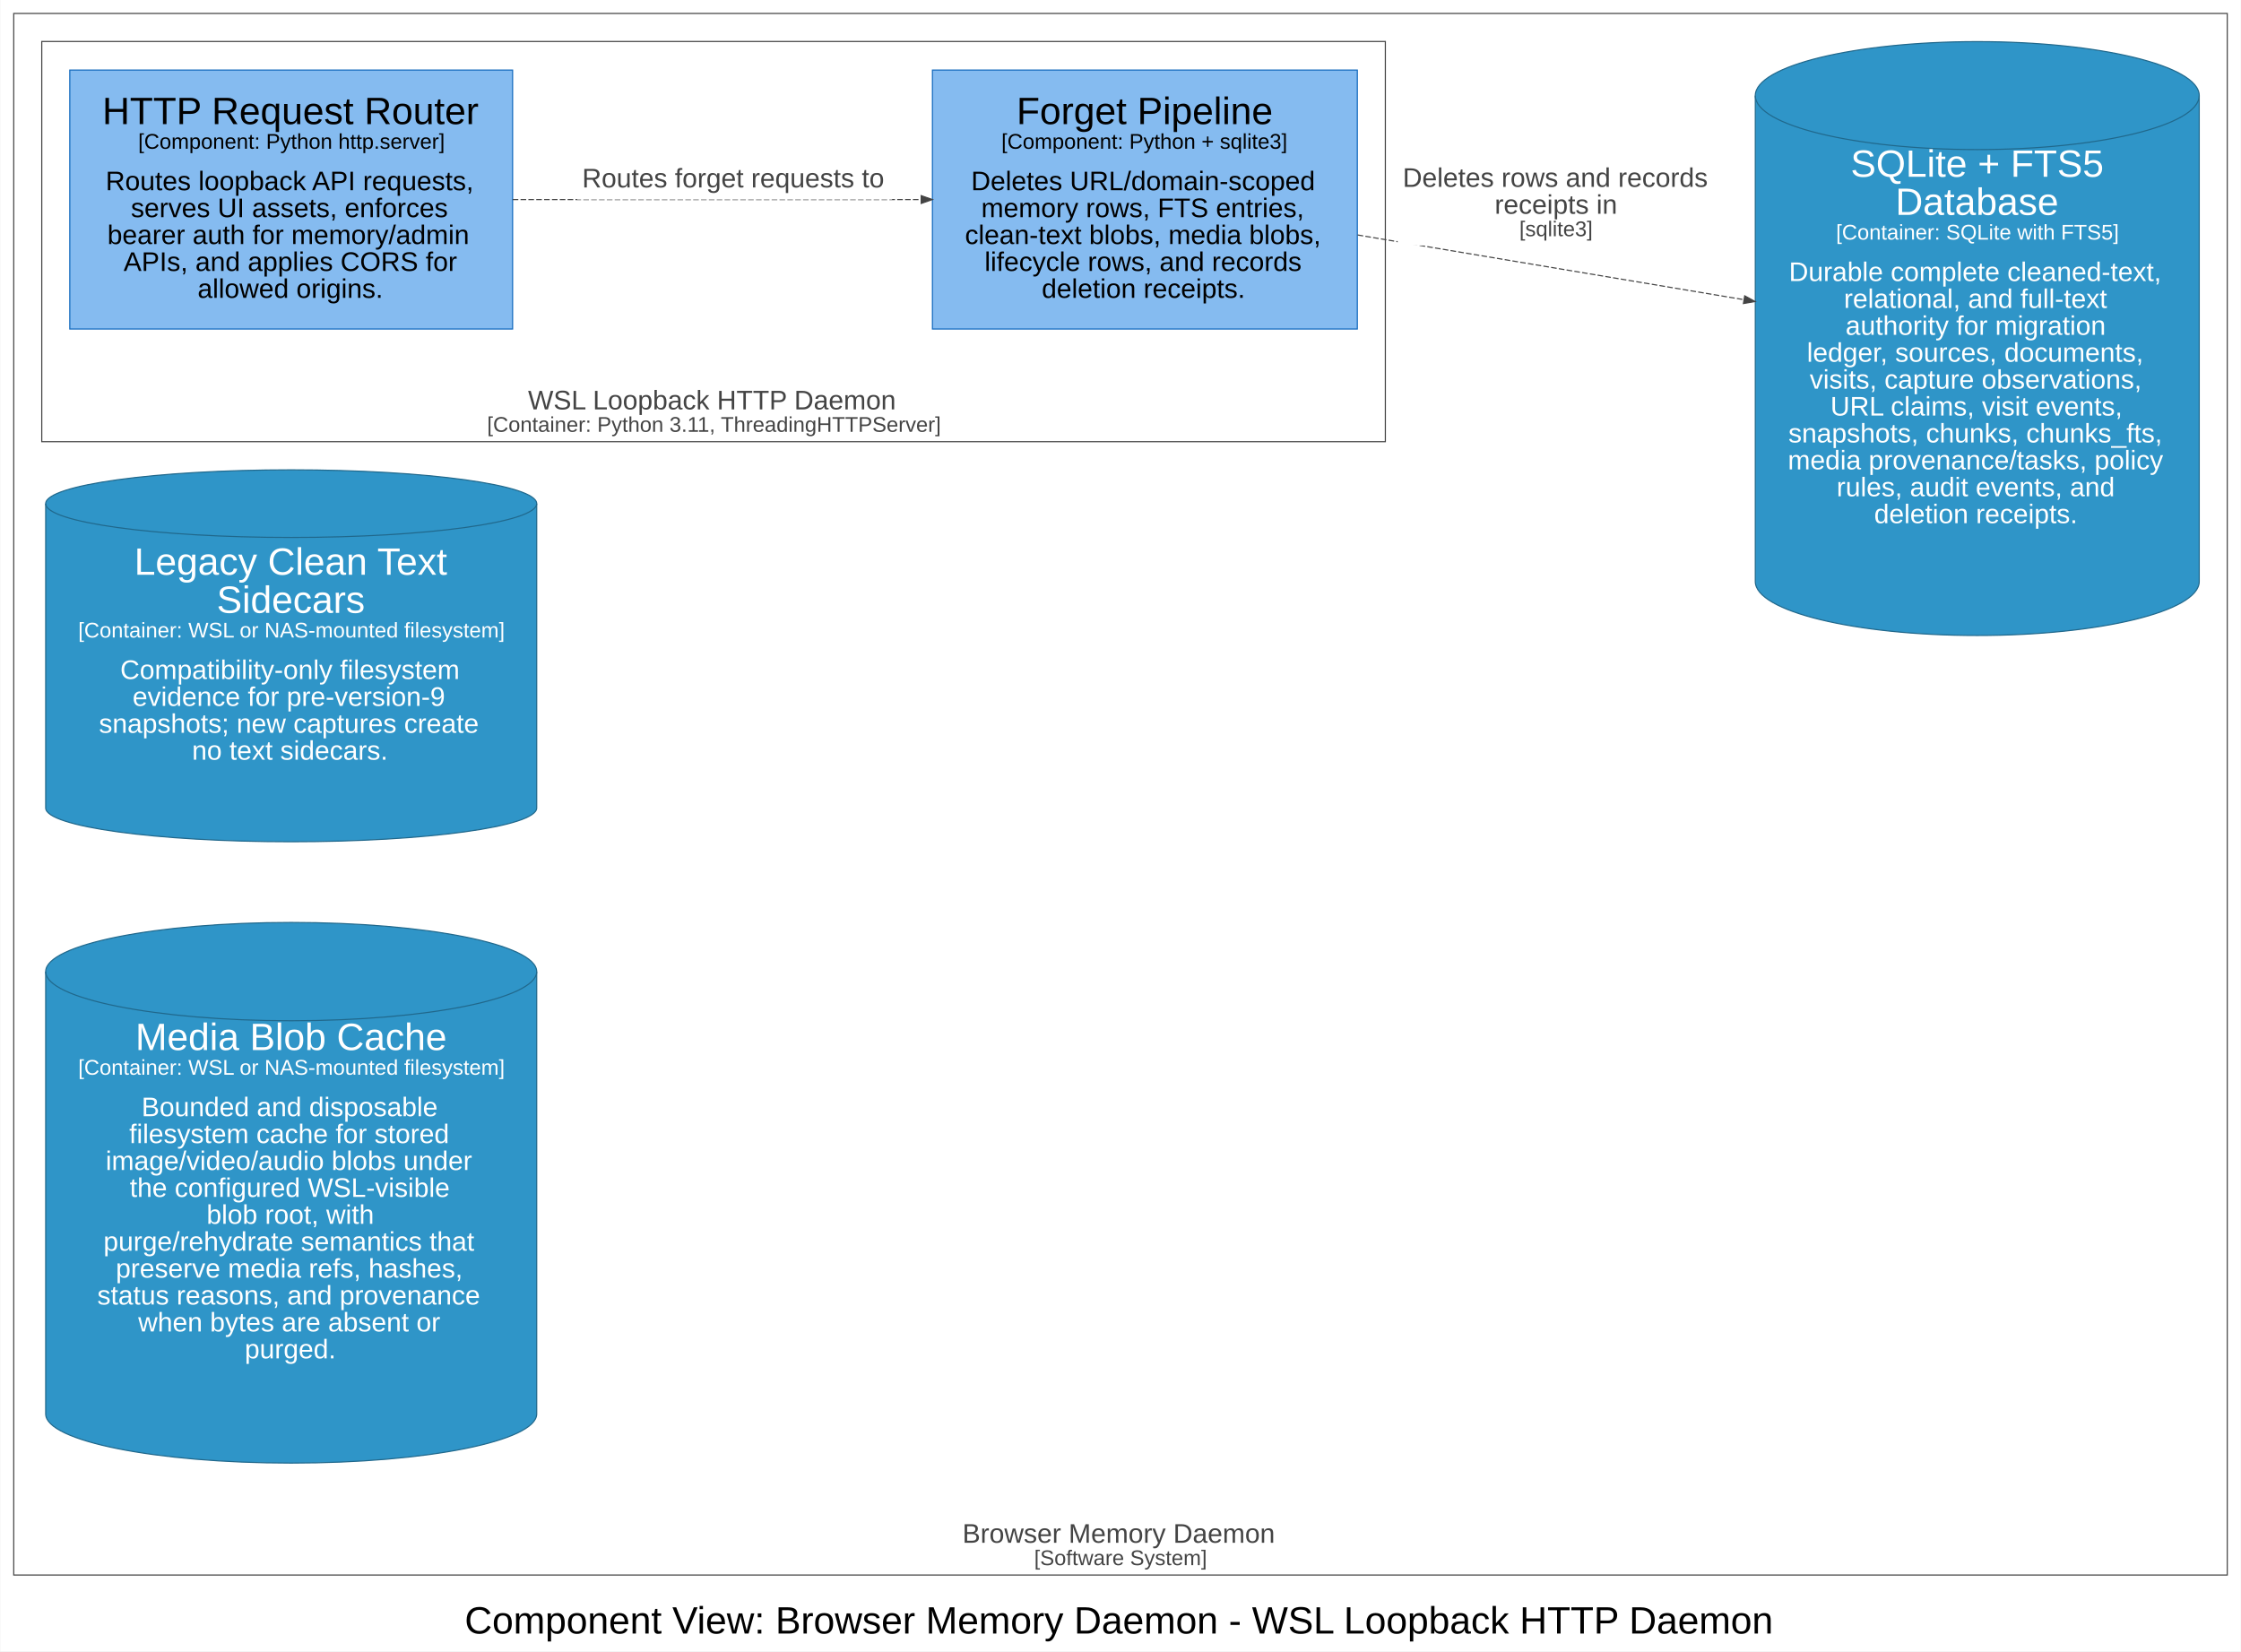
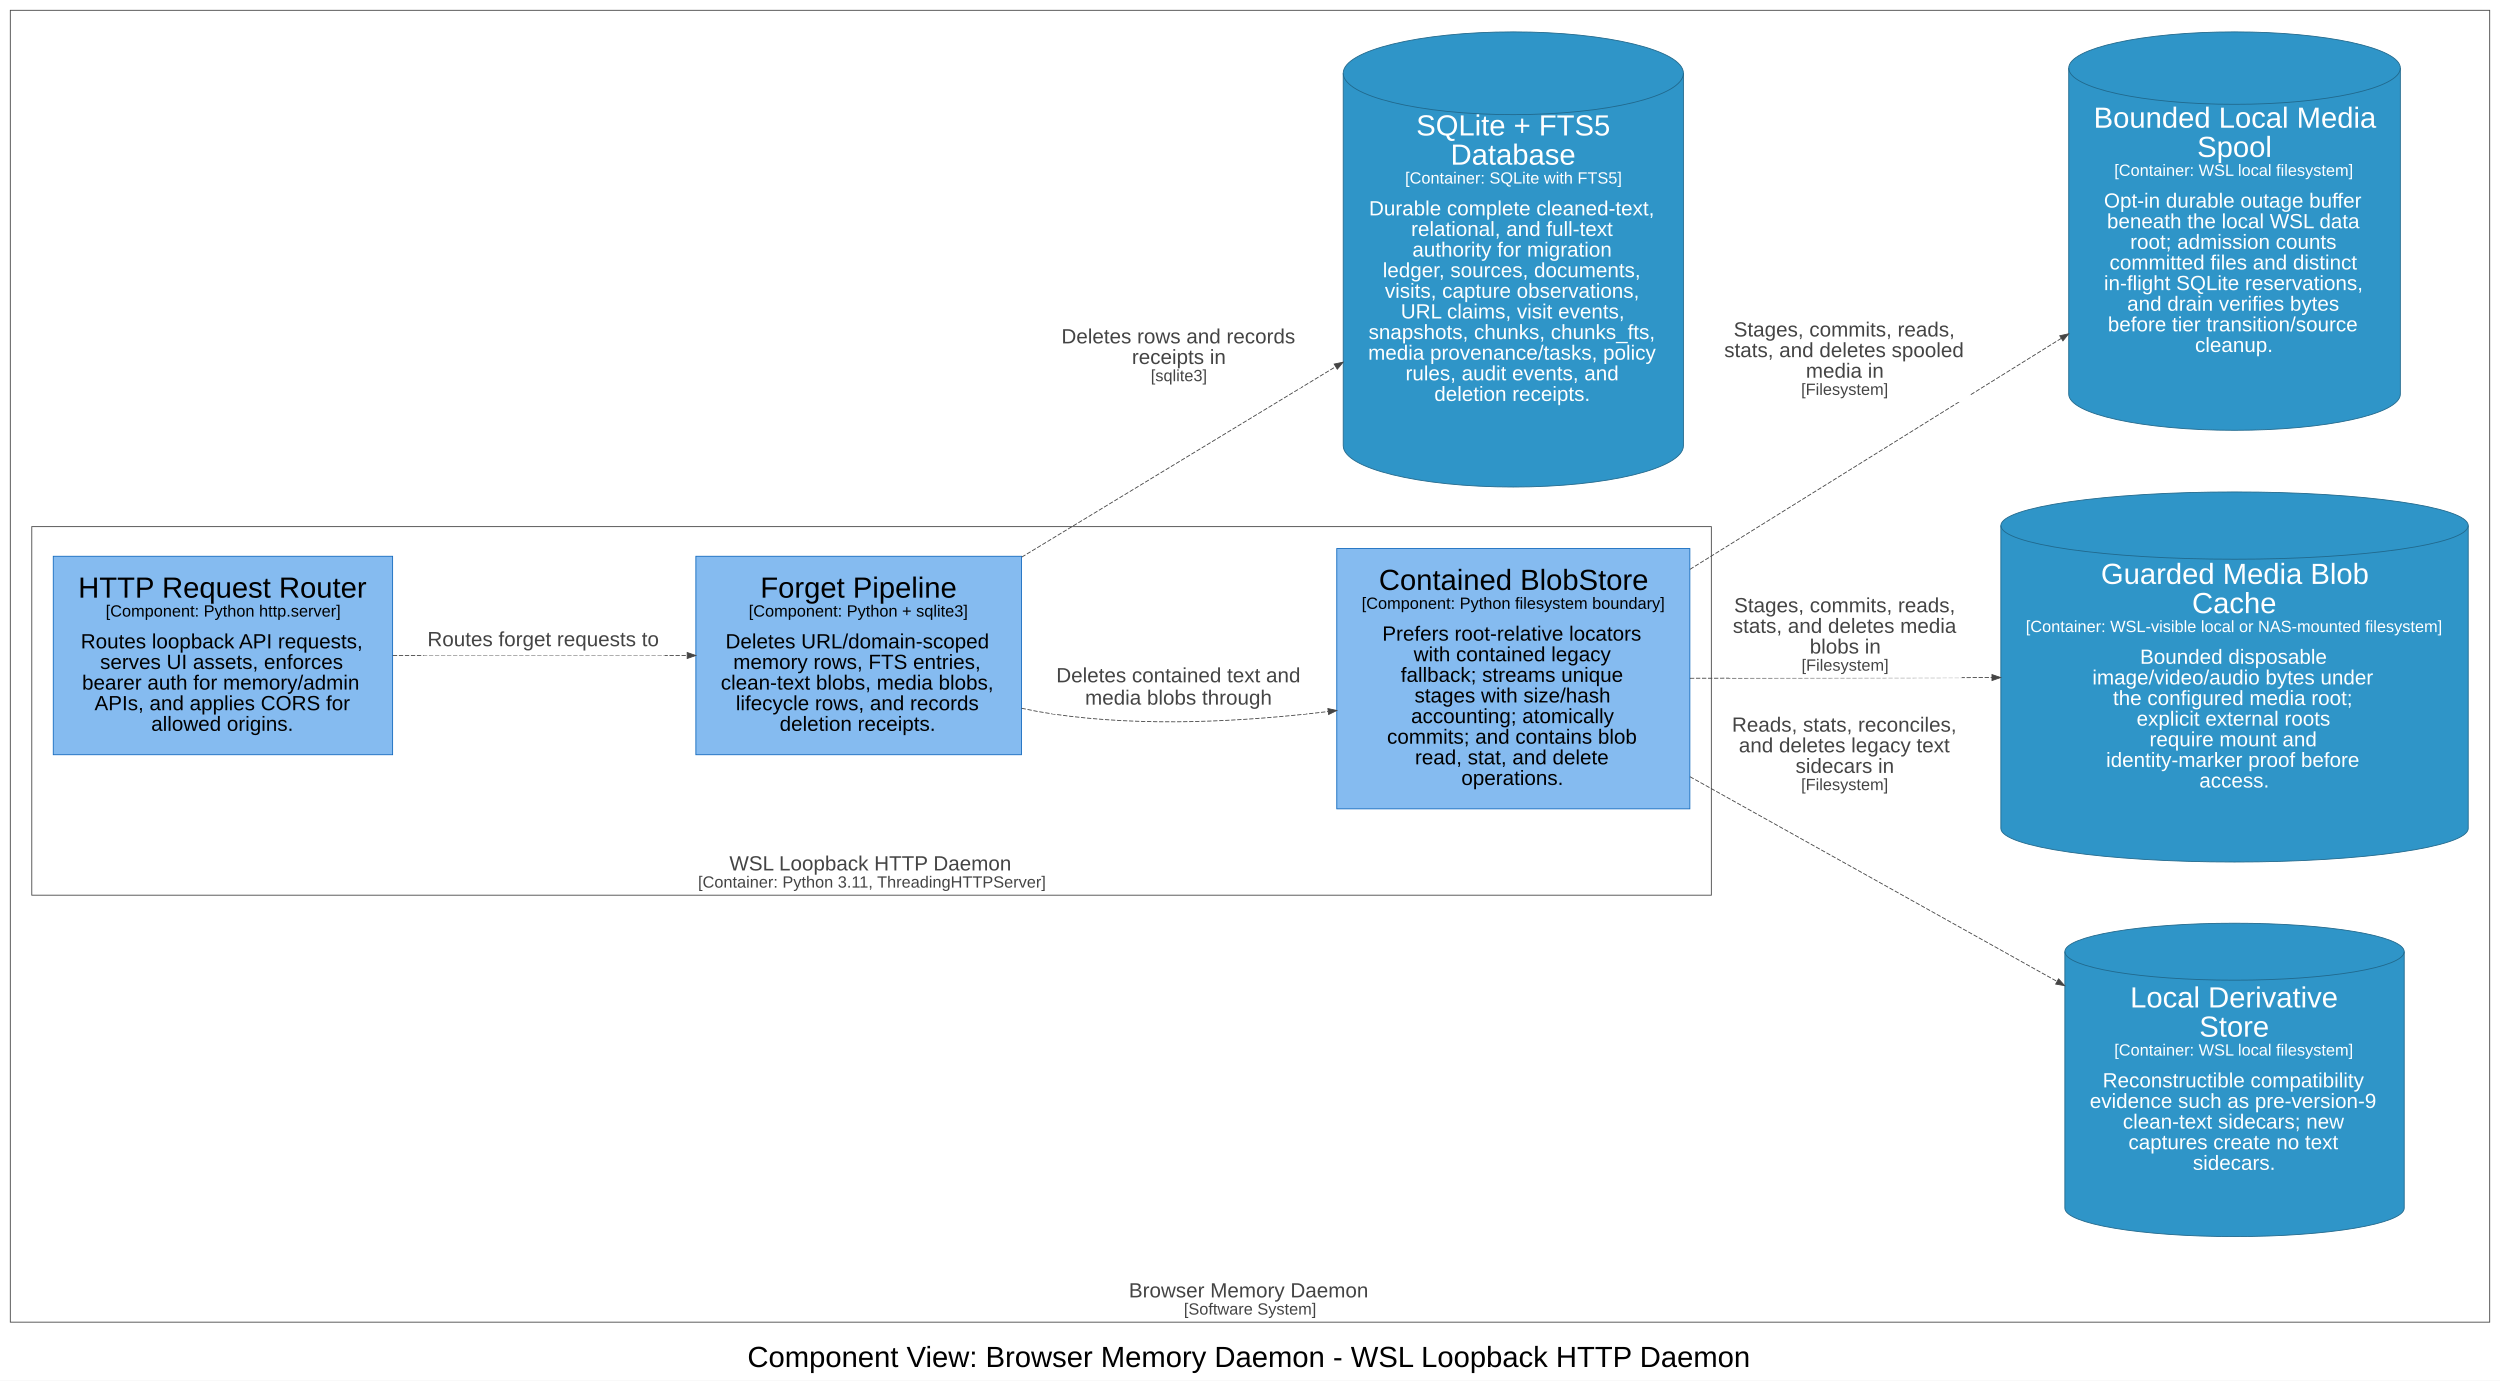
- <svg xmlns="http://www.w3.org/2000/svg" width="1999pt" height="1473pt" viewBox="0.00 0.00 1998.50 1473.00">
-   <g id="graph0" class="graph" transform="scale(1 1) rotate(0) translate(4 1469)">
-     <polygon fill="white" stroke="transparent" points="-4,4 -4,-1469 1994.5,-1469 1994.5,4 -4,4" />
-     <text text-anchor="start" x="410.25" y="-11.8" font-family="Arial" font-size="34.00">Component View: Browser Memory Daemon - WSL Loopback HTTP Daemon</text>
+ <svg xmlns="http://www.w3.org/2000/svg" width="2910pt" height="1607pt" viewBox="0.00 0.00 2910.00 1607.00">
+   <g id="graph0" class="graph" transform="scale(1 1) rotate(0) translate(4 1603)">
+     <polygon fill="white" stroke="transparent" points="-4,4 -4,-1603 2906,-1603 2906,4 -4,4" />
+     <text text-anchor="start" x="866" y="-11.8" font-family="Arial" font-size="34.00">Component View: Browser Memory Daemon - WSL Loopback HTTP Daemon</text>
    <g id="clust1" class="cluster">
-       <polygon fill="none" stroke="#444444" points="8,-64 8,-1457 1982.5,-1457 1982.5,-64 8,-64" />
-       <text text-anchor="start" x="854.25" y="-92.8" font-family="Arial" font-size="24.00" fill="#444444">Browser Memory Daemon</text>
-       <text text-anchor="start" x="918.25" y="-72.8" font-family="Arial" font-size="19.00" fill="#444444">[Software System]</text>
+       <polygon fill="none" stroke="#444444" points="8,-64 8,-1591 2894,-1591 2894,-64 8,-64" />
+       <text text-anchor="start" x="1310" y="-92.8" font-family="Arial" font-size="24.00" fill="#444444">Browser Memory Daemon</text>
+       <text text-anchor="start" x="1374" y="-72.8" font-family="Arial" font-size="19.00" fill="#444444">[Software System]</text>
    </g>
    <g id="clust2" class="cluster">
-       <polygon fill="none" stroke="#444444" points="33,-1075 33,-1432 1231.5,-1432 1231.5,-1075 33,-1075" />
-       <text text-anchor="start" x="466.75" y="-1103.8" font-family="Arial" font-size="24.00" fill="#444444">WSL Loopback HTTP Daemon</text>
-       <text text-anchor="start" x="430.25" y="-1083.8" font-family="Arial" font-size="19.00" fill="#444444">[Container: Python 3.11, ThreadingHTTPServer]</text>
+       <polygon fill="none" stroke="#444444" points="33,-561 33,-990 1988,-990 1988,-561 33,-561" />
+       <text text-anchor="start" x="845" y="-589.8" font-family="Arial" font-size="24.00" fill="#444444">WSL Loopback HTTP Daemon</text>
+       <text text-anchor="start" x="808.5" y="-569.8" font-family="Arial" font-size="19.00" fill="#444444">[Container: Python 3.11, ThreadingHTTPServer]</text>
    </g>
    <g id="15" class="node">
-       <polygon fill="#85bbf0" stroke="#1168bd" points="453,-1406.5 58,-1406.5 58,-1175.5 453,-1175.5 453,-1406.5" />
-       <text text-anchor="start" x="87" y="-1358.3" font-family="Arial" font-size="34.00" fill="#000000">HTTP Request Router</text>
-       <text text-anchor="start" x="119" y="-1336.3" font-family="Arial" font-size="19.00" fill="#000000">[Component: Python http.server]</text>
-       <text text-anchor="start" x="90" y="-1299.3" font-family="Arial" font-size="24.00" fill="#000000">Routes loopback API requests,</text>
-       <text text-anchor="start" x="112.5" y="-1275.3" font-family="Arial" font-size="24.00" fill="#000000">serves UI assets, enforces</text>
-       <text text-anchor="start" x="91.5" y="-1251.3" font-family="Arial" font-size="24.00" fill="#000000">bearer auth for memory/admin</text>
-       <text text-anchor="start" x="106" y="-1227.3" font-family="Arial" font-size="24.00" fill="#000000">APIs, and applies CORS for</text>
-       <text text-anchor="start" x="172" y="-1203.3" font-family="Arial" font-size="24.00" fill="#000000">allowed origins.</text>
+       <polygon fill="#85bbf0" stroke="#1168bd" points="453,-955.5 58,-955.5 58,-724.5 453,-724.5 453,-955.5" />
+       <text text-anchor="start" x="87" y="-907.3" font-family="Arial" font-size="34.00" fill="#000000">HTTP Request Router</text>
+       <text text-anchor="start" x="119" y="-885.3" font-family="Arial" font-size="19.00" fill="#000000">[Component: Python http.server]</text>
+       <text text-anchor="start" x="90" y="-848.3" font-family="Arial" font-size="24.00" fill="#000000">Routes loopback API requests,</text>
+       <text text-anchor="start" x="112.5" y="-824.3" font-family="Arial" font-size="24.00" fill="#000000">serves UI assets, enforces</text>
+       <text text-anchor="start" x="91.5" y="-800.3" font-family="Arial" font-size="24.00" fill="#000000">bearer auth for memory/admin</text>
+       <text text-anchor="start" x="106" y="-776.3" font-family="Arial" font-size="24.00" fill="#000000">APIs, and applies CORS for</text>
+       <text text-anchor="start" x="172" y="-752.3" font-family="Arial" font-size="24.00" fill="#000000">allowed origins.</text>
    </g>
    <g id="24" class="node">
-       <polygon fill="#85bbf0" stroke="#1168bd" points="1206.5,-1406.5 827.5,-1406.5 827.5,-1175.5 1206.5,-1175.5 1206.5,-1406.5" />
-       <text text-anchor="start" x="902.5" y="-1358.3" font-family="Arial" font-size="34.00" fill="#000000">Forget Pipeline</text>
-       <text text-anchor="start" x="889" y="-1336.3" font-family="Arial" font-size="19.00" fill="#000000">[Component: Python + sqlite3]</text>
-       <text text-anchor="start" x="862" y="-1299.3" font-family="Arial" font-size="24.00" fill="#000000">Deletes URL/domain-scoped</text>
-       <text text-anchor="start" x="871" y="-1275.3" font-family="Arial" font-size="24.00" fill="#000000">memory rows, FTS entries,</text>
-       <text text-anchor="start" x="856.5" y="-1251.3" font-family="Arial" font-size="24.00" fill="#000000">clean-text blobs, media blobs,</text>
-       <text text-anchor="start" x="874" y="-1227.3" font-family="Arial" font-size="24.00" fill="#000000">lifecycle rows, and records</text>
-       <text text-anchor="start" x="925" y="-1203.3" font-family="Arial" font-size="24.00" fill="#000000">deletion receipts.</text>
+       <polygon fill="#85bbf0" stroke="#1168bd" points="1185,-955.5 806,-955.5 806,-724.5 1185,-724.5 1185,-955.5" />
+       <text text-anchor="start" x="881" y="-907.3" font-family="Arial" font-size="34.00" fill="#000000">Forget Pipeline</text>
+       <text text-anchor="start" x="867.5" y="-885.3" font-family="Arial" font-size="19.00" fill="#000000">[Component: Python + sqlite3]</text>
+       <text text-anchor="start" x="840.5" y="-848.3" font-family="Arial" font-size="24.00" fill="#000000">Deletes URL/domain-scoped</text>
+       <text text-anchor="start" x="849.5" y="-824.3" font-family="Arial" font-size="24.00" fill="#000000">memory rows, FTS entries,</text>
+       <text text-anchor="start" x="835" y="-800.3" font-family="Arial" font-size="24.00" fill="#000000">clean-text blobs, media blobs,</text>
+       <text text-anchor="start" x="852.5" y="-776.3" font-family="Arial" font-size="24.00" fill="#000000">lifecycle rows, and records</text>
+       <text text-anchor="start" x="903.5" y="-752.3" font-family="Arial" font-size="24.00" fill="#000000">deletion receipts.</text>
    </g>
-     <g id="70" class="edge">
-       <path fill="none" stroke="#444444" stroke-dasharray="5,2" d="M453.08,-1291C565.07,-1291 705.02,-1291 817.36,-1291" />
-       <polygon fill="#444444" stroke="#444444" points="817.45,-1294.5 827.45,-1291 817.45,-1287.5 817.45,-1294.5" />
-       <polygon fill="white" stroke="transparent" points="510.5,-1291 510.5,-1325 791.5,-1325 791.5,-1291 510.5,-1291" />
-       <text text-anchor="start" x="515" y="-1301.8" font-family="Arial" font-size="24.00" fill="#444444">Routes forget requests to</text>
+     <g id="74" class="edge">
+       <path fill="none" stroke="#444444" stroke-dasharray="5,2" d="M453.3,-840C559.2,-840 689.48,-840 795.68,-840" />
+       <polygon fill="#444444" stroke="#444444" points="795.88,-843.5 805.88,-840 795.88,-836.5 795.88,-843.5" />
+       <polygon fill="white" stroke="transparent" points="489,-840 489,-874 770,-874 770,-840 489,-840" />
+       <text text-anchor="start" x="493.5" y="-850.8" font-family="Arial" font-size="24.00" fill="#444444">Routes forget requests to</text>
+     </g>
+     <g id="22" class="node">
+       <polygon fill="#85bbf0" stroke="#1168bd" points="1963,-964.5 1552,-964.5 1552,-661.5 1963,-661.5 1963,-964.5" />
+       <text text-anchor="start" x="1601" y="-916.3" font-family="Arial" font-size="34.00" fill="#000000">Contained BlobStore</text>
+       <text text-anchor="start" x="1581" y="-894.3" font-family="Arial" font-size="19.00" fill="#000000">[Component: Python filesystem boundary]</text>
+       <text text-anchor="start" x="1605" y="-857.3" font-family="Arial" font-size="24.00" fill="#000000">Prefers root-relative locators</text>
+       <text text-anchor="start" x="1641.5" y="-833.3" font-family="Arial" font-size="24.00" fill="#000000">with contained legacy</text>
+       <text text-anchor="start" x="1626.5" y="-809.3" font-family="Arial" font-size="24.00" fill="#000000">fallback; streams unique</text>
+       <text text-anchor="start" x="1642.5" y="-785.3" font-family="Arial" font-size="24.00" fill="#000000">stages with size/hash</text>
+       <text text-anchor="start" x="1638.5" y="-761.3" font-family="Arial" font-size="24.00" fill="#000000">accounting; atomically</text>
+       <text text-anchor="start" x="1610.5" y="-737.3" font-family="Arial" font-size="24.00" fill="#000000">commits; and contains blob</text>
+       <text text-anchor="start" x="1643" y="-713.3" font-family="Arial" font-size="24.00" fill="#000000">read, stat, and delete</text>
+       <text text-anchor="start" x="1697" y="-689.3" font-family="Arial" font-size="24.00" fill="#000000">operations.</text>
+     </g>
+     <g id="30" class="node">
+       <path fill="#2f95c8" stroke="#20688c" d="M2794.5,-495.22C2794.5,-513.51 2705.98,-528.38 2597,-528.38 2488.02,-528.38 2399.5,-513.51 2399.5,-495.22 2399.5,-495.22 2399.5,-196.78 2399.5,-196.78 2399.5,-178.49 2488.02,-163.62 2597,-163.62 2705.98,-163.62 2794.5,-178.49 2794.5,-196.78 2794.5,-196.78 2794.5,-495.22 2794.5,-495.22" />
+       <path fill="none" stroke="#20688c" d="M2794.5,-495.22C2794.5,-476.92 2705.98,-462.06 2597,-462.06 2488.02,-462.06 2399.5,-476.92 2399.5,-495.22" />
+       <text text-anchor="start" x="2475.5" y="-430.3" font-family="Arial" font-size="34.00" fill="#ffffff">Local Derivative</text>
+       <text text-anchor="start" x="2556" y="-396.3" font-family="Arial" font-size="34.00" fill="#ffffff">Store</text>
+       <text text-anchor="start" x="2457" y="-374.3" font-family="Arial" font-size="19.00" fill="#ffffff">[Container: WSL local filesystem]</text>
+       <text text-anchor="start" x="2443.5" y="-337.3" font-family="Arial" font-size="24.00" fill="#ffffff">Reconstructible compatibility</text>
+       <text text-anchor="start" x="2428.5" y="-313.3" font-family="Arial" font-size="24.00" fill="#ffffff">evidence such as pre-version-9</text>
+       <text text-anchor="start" x="2467" y="-289.3" font-family="Arial" font-size="24.00" fill="#ffffff">clean-text sidecars; new</text>
+       <text text-anchor="start" x="2473.5" y="-265.3" font-family="Arial" font-size="24.00" fill="#ffffff">captures create no text</text>
+       <text text-anchor="start" x="2548.5" y="-241.3" font-family="Arial" font-size="24.00" fill="#ffffff">sidecars.</text>
+     </g>
+     <g id="86" class="edge">
+       <path fill="none" stroke="#444444" stroke-dasharray="5,2" d="M1963.11,-698.91C2092.93,-626.52 2260.32,-533.18 2390.34,-460.68" />
+       <polygon fill="#444444" stroke="#444444" points="2392.21,-463.64 2399.24,-455.71 2388.8,-457.53 2392.21,-463.64" />
+       <polygon fill="white" stroke="transparent" points="2008,-675 2008,-774 2280,-774 2280,-675 2008,-675" />
+       <text text-anchor="start" x="2012" y="-751.3" font-family="Arial" font-size="24.00" fill="#444444">Reads, stats, reconciles,</text>
+       <text text-anchor="start" x="2020" y="-727.3" font-family="Arial" font-size="24.00" fill="#444444">and deletes legacy text</text>
+       <text text-anchor="start" x="2086" y="-703.3" font-family="Arial" font-size="24.00" fill="#444444">sidecars in</text>
+       <text text-anchor="start" x="2092.5" y="-683.3" font-family="Arial" font-size="19.00" fill="#444444">[Filesystem]</text>
+     </g>
+     <g id="31" class="node">
+       <path fill="#2f95c8" stroke="#20688c" d="M2869,-991.22C2869,-1012.82 2747.09,-1030.38 2597,-1030.38 2446.91,-1030.38 2325,-1012.82 2325,-991.22 2325,-991.22 2325,-638.78 2325,-638.78 2325,-617.18 2446.91,-599.62 2597,-599.62 2747.09,-599.62 2869,-617.18 2869,-638.78 2869,-638.78 2869,-991.22 2869,-991.22" />
+       <path fill="none" stroke="#20688c" d="M2869,-991.22C2869,-969.61 2747.09,-952.06 2597,-952.06 2446.91,-952.06 2325,-969.61 2325,-991.22" />
+       <text text-anchor="start" x="2441.5" y="-923.3" font-family="Arial" font-size="34.00" fill="#ffffff">Guarded Media Blob</text>
+       <text text-anchor="start" x="2547.5" y="-889.3" font-family="Arial" font-size="34.00" fill="#ffffff">Cache</text>
+       <text text-anchor="start" x="2354" y="-867.3" font-family="Arial" font-size="19.00" fill="#ffffff">[Container: WSL-visible local or NAS-mounted filesystem]</text>
+       <text text-anchor="start" x="2487" y="-830.3" font-family="Arial" font-size="24.00" fill="#ffffff">Bounded disposable</text>
+       <text text-anchor="start" x="2431.5" y="-806.3" font-family="Arial" font-size="24.00" fill="#ffffff">image/video/audio bytes under</text>
+       <text text-anchor="start" x="2455.5" y="-782.3" font-family="Arial" font-size="24.00" fill="#ffffff">the configured media root;</text>
+       <text text-anchor="start" x="2483" y="-758.3" font-family="Arial" font-size="24.00" fill="#ffffff">explicit external roots</text>
+       <text text-anchor="start" x="2498" y="-734.3" font-family="Arial" font-size="24.00" fill="#ffffff">require mount and</text>
+       <text text-anchor="start" x="2447.5" y="-710.3" font-family="Arial" font-size="24.00" fill="#ffffff">identity-marker proof before</text>
+       <text text-anchor="start" x="2556" y="-686.3" font-family="Arial" font-size="24.00" fill="#ffffff">access.</text>
+     </g>
+     <g id="87" class="edge">
+       <path fill="none" stroke="#444444" stroke-dasharray="5,2" d="M1963.11,-813.49C2068.86,-813.74 2199.54,-814.05 2314.64,-814.33" />
+       <polygon fill="#444444" stroke="#444444" points="2314.66,-817.83 2324.67,-814.35 2314.68,-810.83 2314.66,-817.83" />
+       <polygon fill="white" stroke="transparent" points="2008.5,-814 2008.5,-913 2279.5,-913 2279.5,-814 2008.5,-814" />
+       <text text-anchor="start" x="2014.5" y="-890.3" font-family="Arial" font-size="24.00" fill="#444444">Stages, commits, reads,</text>
+       <text text-anchor="start" x="2013" y="-866.3" font-family="Arial" font-size="24.00" fill="#444444">stats, and deletes media</text>
+       <text text-anchor="start" x="2102.5" y="-842.3" font-family="Arial" font-size="24.00" fill="#444444">blobs in</text>
+       <text text-anchor="start" x="2093" y="-822.3" font-family="Arial" font-size="19.00" fill="#444444">[Filesystem]</text>
+     </g>
+     <g id="32" class="node">
+       <path fill="#2f95c8" stroke="#20688c" d="M2790,-1523.72C2790,-1546.98 2703.49,-1565.88 2597,-1565.88 2490.51,-1565.88 2404,-1546.98 2404,-1523.72 2404,-1523.72 2404,-1144.28 2404,-1144.28 2404,-1121.02 2490.51,-1102.12 2597,-1102.12 2703.49,-1102.12 2790,-1121.02 2790,-1144.28 2790,-1144.28 2790,-1523.72 2790,-1523.72" />
+       <path fill="none" stroke="#20688c" d="M2790,-1523.72C2790,-1500.45 2703.49,-1481.56 2597,-1481.56 2490.51,-1481.56 2404,-1500.45 2404,-1523.72" />
+       <text text-anchor="start" x="2433" y="-1454.3" font-family="Arial" font-size="34.00" fill="#ffffff">Bounded Local Media</text>
+       <text text-anchor="start" x="2553.5" y="-1420.3" font-family="Arial" font-size="34.00" fill="#ffffff">Spool</text>
+       <text text-anchor="start" x="2457" y="-1398.3" font-family="Arial" font-size="19.00" fill="#ffffff">[Container: WSL local filesystem]</text>
+       <text text-anchor="start" x="2445" y="-1361.3" font-family="Arial" font-size="24.00" fill="#ffffff">Opt-in durable outage buffer</text>
+       <text text-anchor="start" x="2448.5" y="-1337.3" font-family="Arial" font-size="24.00" fill="#ffffff">beneath the local WSL data</text>
+       <text text-anchor="start" x="2475.5" y="-1313.3" font-family="Arial" font-size="24.00" fill="#ffffff">root; admission counts</text>
+       <text text-anchor="start" x="2451.5" y="-1289.3" font-family="Arial" font-size="24.00" fill="#ffffff">committed files and distinct</text>
+       <text text-anchor="start" x="2445" y="-1265.3" font-family="Arial" font-size="24.00" fill="#ffffff">in-flight SQLite reservations,</text>
+       <text text-anchor="start" x="2472" y="-1241.3" font-family="Arial" font-size="24.00" fill="#ffffff">and drain verifies bytes</text>
+       <text text-anchor="start" x="2449.5" y="-1217.3" font-family="Arial" font-size="24.00" fill="#ffffff">before tier transition/source</text>
+       <text text-anchor="start" x="2551" y="-1193.3" font-family="Arial" font-size="24.00" fill="#ffffff">cleanup.</text>
+     </g>
+     <g id="88" class="edge">
+       <path fill="none" stroke="#444444" stroke-dasharray="5,2" d="M1963.11,-940.28C2094.6,-1022.08 2264.63,-1127.86 2395.34,-1209.17" />
+       <polygon fill="#444444" stroke="#444444" points="2393.55,-1212.18 2403.89,-1214.49 2397.25,-1206.24 2393.55,-1212.18" />
+       <polygon fill="white" stroke="transparent" points="1999,-1135 1999,-1234 2289,-1234 2289,-1135 1999,-1135" />
+       <text text-anchor="start" x="2014" y="-1211.3" font-family="Arial" font-size="24.00" fill="#444444">Stages, commits, reads,</text>
+       <text text-anchor="start" x="2003" y="-1187.3" font-family="Arial" font-size="24.00" fill="#444444">stats, and deletes spooled</text>
+       <text text-anchor="start" x="2098" y="-1163.3" font-family="Arial" font-size="24.00" fill="#444444">media in</text>
+       <text text-anchor="start" x="2092.5" y="-1143.3" font-family="Arial" font-size="19.00" fill="#444444">[Filesystem]</text>
+     </g>
+     <g id="85" class="edge">
+       <path fill="none" stroke="#444444" stroke-dasharray="5,2" d="M1185.14,-778.57C1197.2,-775.98 1209.22,-773.75 1221,-772 1326.11,-756.43 1443.76,-762.85 1541.95,-774.76" />
+       <polygon fill="#444444" stroke="#444444" points="1541.64,-778.25 1552,-776.01 1542.51,-771.3 1541.64,-778.25" />
+       <polygon fill="white" stroke="transparent" points="1221,-772 1221,-832 1516,-832 1516,-772 1221,-772" />
+       <text text-anchor="start" x="1225.5" y="-808.8" font-family="Arial" font-size="24.00" fill="#444444">Deletes contained text and</text>
+       <text text-anchor="start" x="1259" y="-782.8" font-family="Arial" font-size="24.00" fill="#444444">media blobs through</text>
    </g>
    <g id="29" class="node">
-       <path fill="#2f95c8" stroke="#20688c" d="M1957.5,-1383.72C1957.5,-1410.29 1868.75,-1431.88 1759.5,-1431.88 1650.25,-1431.88 1561.5,-1410.29 1561.5,-1383.72 1561.5,-1383.72 1561.5,-950.28 1561.5,-950.28 1561.5,-923.71 1650.25,-902.12 1759.5,-902.12 1868.75,-902.12 1957.5,-923.71 1957.5,-950.28 1957.5,-950.28 1957.5,-1383.72 1957.5,-1383.72" />
-       <path fill="none" stroke="#20688c" d="M1957.5,-1383.72C1957.5,-1357.14 1868.75,-1335.56 1759.5,-1335.56 1650.25,-1335.56 1561.5,-1357.14 1561.5,-1383.72" />
-       <text text-anchor="start" x="1646.5" y="-1311.3" font-family="Arial" font-size="34.00" fill="#ffffff">SQLite + FTS5</text>
-       <text text-anchor="start" x="1686.5" y="-1277.3" font-family="Arial" font-size="34.00" fill="#ffffff">Database</text>
-       <text text-anchor="start" x="1633.5" y="-1255.3" font-family="Arial" font-size="19.00" fill="#ffffff">[Container: SQLite with FTS5]</text>
-       <text text-anchor="start" x="1591.5" y="-1218.3" font-family="Arial" font-size="24.00" fill="#ffffff">Durable complete cleaned-text,</text>
-       <text text-anchor="start" x="1640.5" y="-1194.3" font-family="Arial" font-size="24.00" fill="#ffffff">relational, and full-text</text>
-       <text text-anchor="start" x="1642" y="-1170.3" font-family="Arial" font-size="24.00" fill="#ffffff">authority for migration</text>
-       <text text-anchor="start" x="1607.5" y="-1146.3" font-family="Arial" font-size="24.00" fill="#ffffff">ledger, sources, documents,</text>
-       <text text-anchor="start" x="1610" y="-1122.3" font-family="Arial" font-size="24.00" fill="#ffffff">visits, capture observations,</text>
-       <text text-anchor="start" x="1628.5" y="-1098.3" font-family="Arial" font-size="24.00" fill="#ffffff">URL claims, visit events,</text>
-       <text text-anchor="start" x="1591" y="-1074.3" font-family="Arial" font-size="24.00" fill="#ffffff">snapshots, chunks, chunks_fts,</text>
-       <text text-anchor="start" x="1590.5" y="-1050.3" font-family="Arial" font-size="24.00" fill="#ffffff">media provenance/tasks, policy</text>
-       <text text-anchor="start" x="1634" y="-1026.3" font-family="Arial" font-size="24.00" fill="#ffffff">rules, audit events, and</text>
-       <text text-anchor="start" x="1667.5" y="-1002.3" font-family="Arial" font-size="24.00" fill="#ffffff">deletion receipts.</text>
+       <path fill="#2f95c8" stroke="#20688c" d="M1955.5,-1517.72C1955.5,-1544.29 1866.75,-1565.88 1757.5,-1565.88 1648.25,-1565.88 1559.5,-1544.29 1559.5,-1517.72 1559.5,-1517.72 1559.5,-1084.28 1559.5,-1084.28 1559.5,-1057.71 1648.25,-1036.12 1757.5,-1036.12 1866.75,-1036.12 1955.5,-1057.71 1955.5,-1084.28 1955.5,-1084.28 1955.5,-1517.72 1955.5,-1517.72" />
+       <path fill="none" stroke="#20688c" d="M1955.5,-1517.72C1955.5,-1491.14 1866.75,-1469.56 1757.5,-1469.56 1648.25,-1469.56 1559.5,-1491.14 1559.5,-1517.72" />
+       <text text-anchor="start" x="1644.5" y="-1445.3" font-family="Arial" font-size="34.00" fill="#ffffff">SQLite + FTS5</text>
+       <text text-anchor="start" x="1684.5" y="-1411.3" font-family="Arial" font-size="34.00" fill="#ffffff">Database</text>
+       <text text-anchor="start" x="1631.5" y="-1389.3" font-family="Arial" font-size="19.00" fill="#ffffff">[Container: SQLite with FTS5]</text>
+       <text text-anchor="start" x="1589.5" y="-1352.3" font-family="Arial" font-size="24.00" fill="#ffffff">Durable complete cleaned-text,</text>
+       <text text-anchor="start" x="1638.5" y="-1328.3" font-family="Arial" font-size="24.00" fill="#ffffff">relational, and full-text</text>
+       <text text-anchor="start" x="1640" y="-1304.3" font-family="Arial" font-size="24.00" fill="#ffffff">authority for migration</text>
+       <text text-anchor="start" x="1605.5" y="-1280.3" font-family="Arial" font-size="24.00" fill="#ffffff">ledger, sources, documents,</text>
+       <text text-anchor="start" x="1608" y="-1256.3" font-family="Arial" font-size="24.00" fill="#ffffff">visits, capture observations,</text>
+       <text text-anchor="start" x="1626.5" y="-1232.3" font-family="Arial" font-size="24.00" fill="#ffffff">URL claims, visit events,</text>
+       <text text-anchor="start" x="1589" y="-1208.3" font-family="Arial" font-size="24.00" fill="#ffffff">snapshots, chunks, chunks_fts,</text>
+       <text text-anchor="start" x="1588.5" y="-1184.3" font-family="Arial" font-size="24.00" fill="#ffffff">media provenance/tasks, policy</text>
+       <text text-anchor="start" x="1632" y="-1160.3" font-family="Arial" font-size="24.00" fill="#ffffff">rules, audit events, and</text>
+       <text text-anchor="start" x="1665.5" y="-1136.3" font-family="Arial" font-size="24.00" fill="#ffffff">deletion receipts.</text>
    </g>
-     <g id="80" class="edge">
-       <path fill="none" stroke="#444444" stroke-dasharray="5,2" d="M1206.78,-1259.39C1312.01,-1241.77 1443.22,-1219.79 1551.29,-1201.7" />
-       <polygon fill="#444444" stroke="#444444" points="1552.05,-1205.12 1561.34,-1200.02 1550.9,-1198.22 1552.05,-1205.12" />
-       <polygon fill="white" stroke="transparent" points="1242.5,-1250 1242.5,-1325 1525.5,-1325 1525.5,-1250 1242.5,-1250" />
-       <text text-anchor="start" x="1247" y="-1302.3" font-family="Arial" font-size="24.00" fill="#444444">Deletes rows and records</text>
-       <text text-anchor="start" x="1329" y="-1278.3" font-family="Arial" font-size="24.00" fill="#444444">receipts in</text>
-       <text text-anchor="start" x="1351" y="-1258.3" font-family="Arial" font-size="19.00" fill="#444444">[sqlite3]</text>
-     </g>
-     <g id="30" class="node">
-       <path fill="#2f95c8" stroke="#20688c" d="M474.5,-1019.72C474.5,-1036.36 376.34,-1049.88 255.5,-1049.88 134.66,-1049.88 36.5,-1036.36 36.5,-1019.72 36.5,-1019.72 36.5,-748.28 36.5,-748.28 36.5,-731.64 134.66,-718.12 255.5,-718.12 376.34,-718.12 474.5,-731.64 474.5,-748.28 474.5,-748.28 474.5,-1019.72 474.5,-1019.72" />
-       <path fill="none" stroke="#20688c" d="M474.5,-1019.72C474.5,-1003.07 376.34,-989.56 255.5,-989.56 134.66,-989.56 36.5,-1003.07 36.5,-1019.72" />
-       <text text-anchor="start" x="115.5" y="-956.3" font-family="Arial" font-size="34.00" fill="#ffffff">Legacy Clean Text</text>
-       <text text-anchor="start" x="189" y="-922.3" font-family="Arial" font-size="34.00" fill="#ffffff">Sidecars</text>
-       <text text-anchor="start" x="65.5" y="-900.3" font-family="Arial" font-size="19.00" fill="#ffffff">[Container: WSL or NAS-mounted filesystem]</text>
-       <text text-anchor="start" x="103" y="-863.3" font-family="Arial" font-size="24.00" fill="#ffffff">Compatibility-only filesystem</text>
-       <text text-anchor="start" x="114" y="-839.3" font-family="Arial" font-size="24.00" fill="#ffffff">evidence for pre-version-9</text>
-       <text text-anchor="start" x="84" y="-815.3" font-family="Arial" font-size="24.00" fill="#ffffff">snapshots; new captures create</text>
-       <text text-anchor="start" x="167" y="-791.3" font-family="Arial" font-size="24.00" fill="#ffffff">no text sidecars.</text>
-     </g>
-     <g id="31" class="node">
-       <path fill="#2f95c8" stroke="#20688c" d="M474.5,-602.28C474.5,-626.47 376.34,-646.13 255.5,-646.13 134.66,-646.13 36.5,-626.47 36.5,-602.28 36.5,-602.28 36.5,-207.72 36.5,-207.72 36.5,-183.53 134.66,-163.87 255.5,-163.87 376.34,-163.87 474.5,-183.53 474.5,-207.72 474.5,-207.72 474.5,-602.28 474.5,-602.28" />
-       <path fill="none" stroke="#20688c" d="M474.5,-602.28C474.5,-578.09 376.34,-558.44 255.5,-558.44 134.66,-558.44 36.5,-578.09 36.5,-602.28" />
-       <text text-anchor="start" x="116.5" y="-532.3" font-family="Arial" font-size="34.00" fill="#ffffff">Media Blob Cache</text>
-       <text text-anchor="start" x="65.5" y="-510.3" font-family="Arial" font-size="19.00" fill="#ffffff">[Container: WSL or NAS-mounted filesystem]</text>
-       <text text-anchor="start" x="122" y="-473.3" font-family="Arial" font-size="24.00" fill="#ffffff">Bounded and disposable</text>
-       <text text-anchor="start" x="111" y="-449.3" font-family="Arial" font-size="24.00" fill="#ffffff">filesystem cache for stored</text>
-       <text text-anchor="start" x="90" y="-425.3" font-family="Arial" font-size="24.00" fill="#ffffff">image/video/audio blobs under</text>
-       <text text-anchor="start" x="111.5" y="-401.3" font-family="Arial" font-size="24.00" fill="#ffffff">the configured WSL-visible</text>
-       <text text-anchor="start" x="180" y="-377.3" font-family="Arial" font-size="24.00" fill="#ffffff">blob root, with</text>
-       <text text-anchor="start" x="88" y="-353.3" font-family="Arial" font-size="24.00" fill="#ffffff">purge/rehydrate semantics that</text>
-       <text text-anchor="start" x="99" y="-329.3" font-family="Arial" font-size="24.00" fill="#ffffff">preserve media refs, hashes,</text>
-       <text text-anchor="start" x="82.5" y="-305.3" font-family="Arial" font-size="24.00" fill="#ffffff">status reasons, and provenance</text>
-       <text text-anchor="start" x="119" y="-281.3" font-family="Arial" font-size="24.00" fill="#ffffff">when bytes are absent or</text>
-       <text text-anchor="start" x="214" y="-257.3" font-family="Arial" font-size="24.00" fill="#ffffff">purged.</text>
+     <g id="84" class="edge">
+       <path fill="none" stroke="#444444" stroke-dasharray="5,2" d="M1185.34,-954.55C1296.31,-1021.86 1436.69,-1107.01 1550.51,-1176.05" />
+       <polygon fill="#444444" stroke="#444444" points="1548.98,-1179.22 1559.35,-1181.41 1552.61,-1173.23 1548.98,-1179.22" />
+       <polygon fill="white" stroke="transparent" points="1227,-1151 1227,-1226 1510,-1226 1510,-1151 1227,-1151" />
+       <text text-anchor="start" x="1231.5" y="-1203.3" font-family="Arial" font-size="24.00" fill="#444444">Deletes rows and records</text>
+       <text text-anchor="start" x="1313.5" y="-1179.3" font-family="Arial" font-size="24.00" fill="#444444">receipts in</text>
+       <text text-anchor="start" x="1335.5" y="-1159.3" font-family="Arial" font-size="19.00" fill="#444444">[sqlite3]</text>
    </g>
  </g>
</svg>
